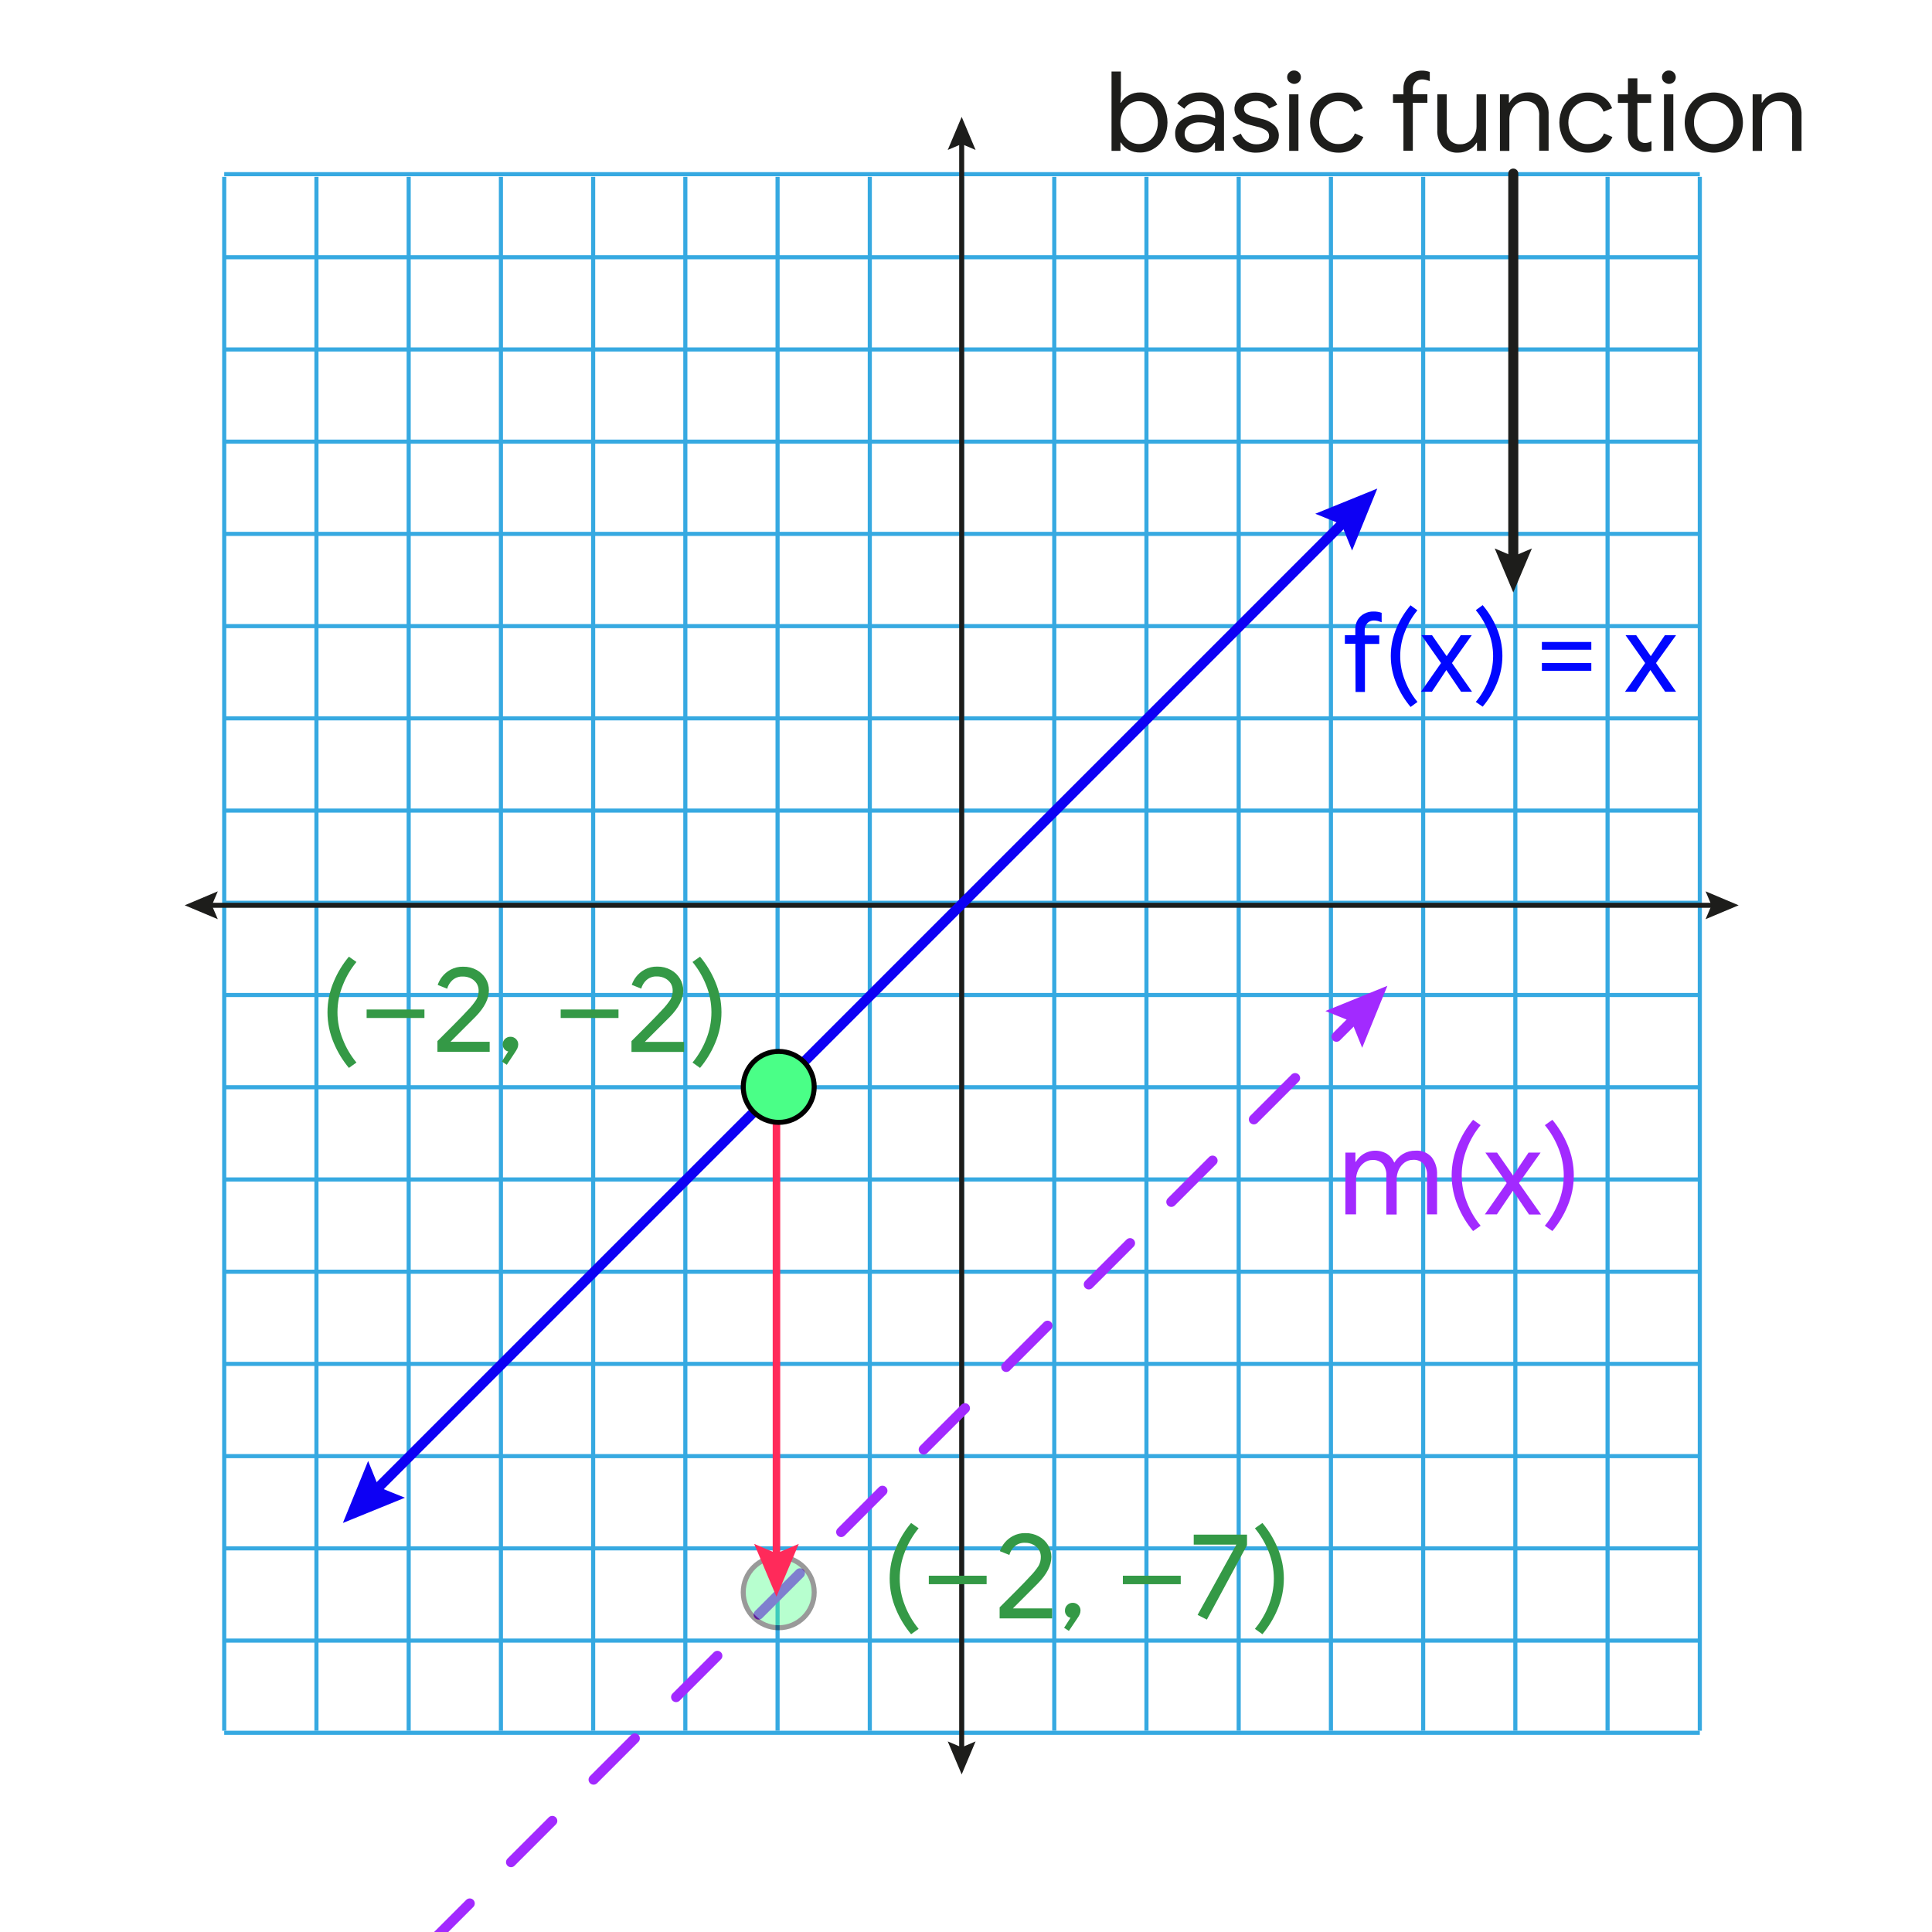
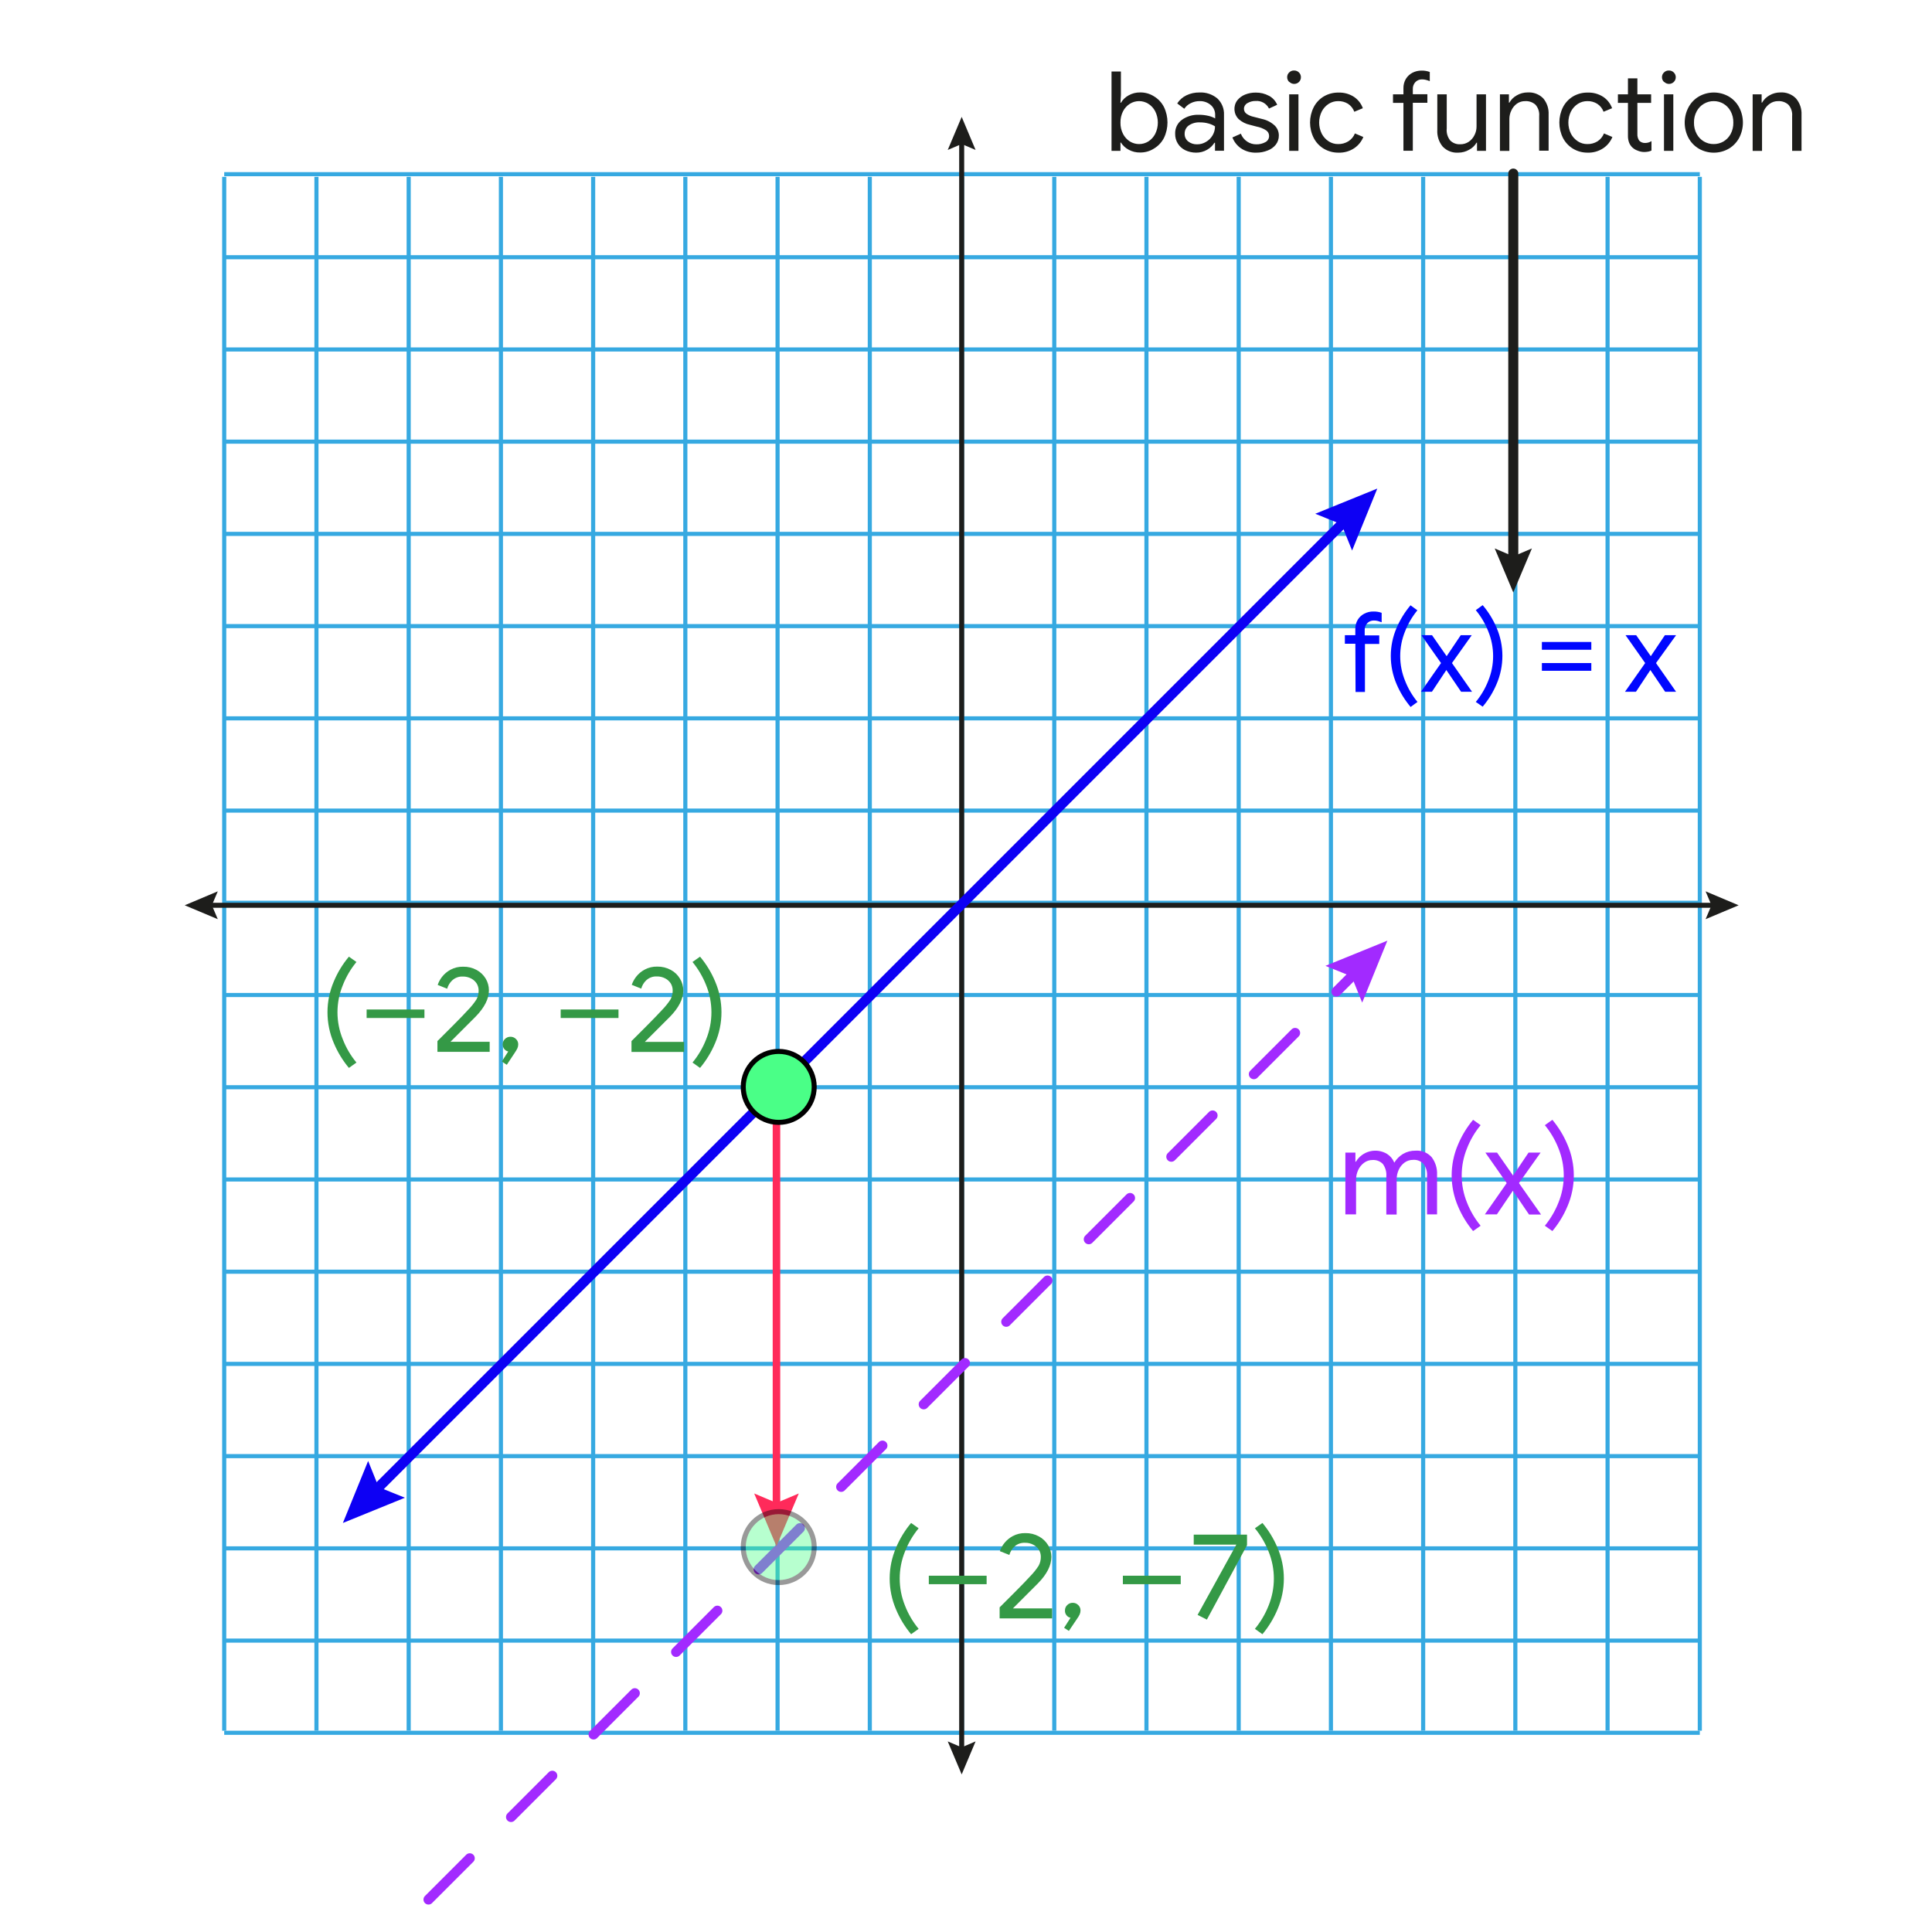
<svg xmlns="http://www.w3.org/2000/svg" id="Mathematic_Background" data-name="Mathematic Background" viewBox="0 0 385 385">
  <defs>
-     <style>.cls-1{fill:#36a9e1;}.cls-10,.cls-14,.cls-2,.cls-5,.cls-7,.cls-8{fill:none;stroke-linecap:round;stroke-linejoin:round;}.cls-2,.cls-5{stroke:#1d1d1b;}.cls-3{fill:#1d1d1b;}.cls-4{fill:#0007ff;}.cls-10,.cls-5,.cls-7,.cls-8{stroke-width:2px;}.cls-6{fill:#7f8c8d;}.cls-7,.cls-8{stroke:#a22aff;}.cls-7{stroke-dasharray:11.63 11.63;}.cls-9{fill:#a22aff;}.cls-10{stroke:#0d00f4;}.cls-11{fill:#0d00f4;}.cls-12{fill:#349946;}.cls-13,.cls-16{fill:#4aff87;stroke:#000;stroke-miterlimit:10;}.cls-13{opacity:0.4;}.cls-14{stroke:#ff2a5a;stroke-width:1.5px;}.cls-15{fill:#ff2a5a;}</style>
+     <style>.cls-1{fill:#36a9e1;}.cls-10,.cls-13,.cls-2,.cls-5,.cls-7,.cls-8{fill:none;stroke-linecap:round;stroke-linejoin:round;}.cls-2,.cls-5{stroke:#1d1d1b;}.cls-3{fill:#1d1d1b;}.cls-4{fill:#0007ff;}.cls-10,.cls-5,.cls-7,.cls-8{stroke-width:2px;}.cls-6{fill:#7f8c8d;}.cls-7,.cls-8{stroke:#a22aff;}.cls-7{stroke-dasharray:11.63 11.63;}.cls-9{fill:#a22aff;}.cls-10{stroke:#0d00f4;}.cls-11{fill:#0d00f4;}.cls-12{fill:#349946;}.cls-13{stroke:#ff2a5a;stroke-width:1.5px;}.cls-14{fill:#ff2a5a;}.cls-15,.cls-16{fill:#4aff87;stroke:#000;stroke-miterlimit:10;}.cls-16{opacity:0.4;}</style>
  </defs>
  <rect class="cls-1" x="44.68" y="344.89" width="294.05" height="0.82" />
  <rect class="cls-1" x="44.68" y="326.52" width="294.05" height="0.82" />
  <rect class="cls-1" x="44.68" y="308.14" width="294.05" height="0.82" />
  <rect class="cls-1" x="44.68" y="289.76" width="294.05" height="0.82" />
  <rect class="cls-1" x="44.68" y="271.38" width="294.05" height="0.82" />
  <rect class="cls-1" x="44.68" y="253.01" width="294.05" height="0.82" />
  <rect class="cls-1" x="44.68" y="234.63" width="294.05" height="0.82" />
  <rect class="cls-1" x="44.68" y="216.25" width="294.05" height="0.82" />
  <rect class="cls-1" x="44.68" y="197.87" width="294.05" height="0.82" />
  <rect class="cls-1" x="44.68" y="179.49" width="294.05" height="0.82" />
  <rect class="cls-1" x="44.68" y="161.12" width="294.05" height="0.82" />
  <rect class="cls-1" x="44.68" y="142.74" width="294.05" height="0.82" />
  <rect class="cls-1" x="44.68" y="124.36" width="294.05" height="0.82" />
  <rect class="cls-1" x="44.68" y="105.98" width="294.05" height="0.82" />
  <rect class="cls-1" x="44.68" y="87.6" width="294.05" height="0.82" />
  <rect class="cls-1" x="44.68" y="69.23" width="294.05" height="0.82" />
  <rect class="cls-1" x="44.68" y="50.85" width="294.05" height="0.82" />
  <rect class="cls-1" x="44.68" y="34.3" width="294.05" height="0.82" />
  <rect class="cls-1" x="338.32" y="35.24" width="0.82" height="309.65" />
  <rect class="cls-1" x="319.94" y="35.24" width="0.82" height="309.65" />
  <rect class="cls-1" x="301.56" y="35.24" width="0.82" height="309.65" />
  <rect class="cls-1" x="283.19" y="35.24" width="0.82" height="309.65" />
  <rect class="cls-1" x="264.81" y="35.24" width="0.82" height="309.65" />
  <rect class="cls-1" x="246.43" y="35.24" width="0.82" height="309.65" />
  <rect class="cls-1" x="228.05" y="35.24" width="0.82" height="309.65" />
  <rect class="cls-1" x="209.68" y="35.24" width="0.82" height="309.65" />
  <rect class="cls-1" x="191.3" y="35.24" width="0.82" height="309.65" />
  <rect class="cls-1" x="172.92" y="35.24" width="0.82" height="309.65" />
  <rect class="cls-1" x="154.54" y="35.24" width="0.82" height="309.65" />
  <rect class="cls-1" x="136.16" y="35.24" width="0.82" height="309.65" />
  <rect class="cls-1" x="117.79" y="35.24" width="0.82" height="309.65" />
  <rect class="cls-1" x="99.41" y="35.24" width="0.82" height="309.65" />
  <rect class="cls-1" x="81.03" y="35.24" width="0.82" height="309.65" />
  <rect class="cls-1" x="62.65" y="35.24" width="0.82" height="309.65" />
  <rect class="cls-1" x="44.27" y="35.24" width="0.82" height="309.65" />
  <line class="cls-2" x1="191.64" y1="27.77" x2="191.64" y2="349.12" />
  <polygon class="cls-3" points="188.86 29.88 191.64 28.7 194.41 29.88 191.64 23.29 188.86 29.88" />
  <polygon class="cls-3" points="188.86 347.02 191.64 348.2 194.41 347.02 191.64 353.6 188.86 347.02" />
  <line class="cls-2" x1="341.99" y1="180.4" x2="41.29" y2="180.4" />
  <polygon class="cls-3" points="339.88 177.62 341.06 180.4 339.88 183.17 346.47 180.4 339.88 177.62" />
  <polygon class="cls-3" points="43.4 177.62 42.22 180.4 43.4 183.17 36.81 180.4 43.4 177.62" />
  <path class="cls-4" d="M270.09,128.28H268v-1.7h2.08v-1.21a3.53,3.53,0,0,1,.48-1.86,3.27,3.27,0,0,1,1.31-1.22,3.75,3.75,0,0,1,1.81-.43,4.61,4.61,0,0,1,1.65.26V124c-.26-.1-.51-.18-.75-.25a2.93,2.93,0,0,0-.84-.1,1.75,1.75,0,0,0-1.26.52,2,2,0,0,0-.53,1.45v1h2.9v1.7H272v9.57h-1.87Z" />
  <path class="cls-4" d="M278.31,136.35a14.19,14.19,0,0,1,0-11.24,17.91,17.91,0,0,1,2.77-4.49l1.37,1A15.52,15.52,0,0,0,280,125.8a13,13,0,0,0,0,9.87,15.52,15.52,0,0,0,2.47,4.21l-1.37,1A18,18,0,0,1,278.31,136.35Z" />
  <path class="cls-4" d="M287.16,132.13l-3.91-5.55h2.12l2.91,4.18,2.81-4.18h2.19l-3.94,5.55,4,5.72h-2.18l-2.94-4.33-2.87,4.33h-2.19Z" />
  <path class="cls-4" d="M294.09,139.88a15.54,15.54,0,0,0,2.48-4.21,13,13,0,0,0,0-9.87,15.54,15.54,0,0,0-2.48-4.21l1.37-1a17.36,17.36,0,0,1,2.77,4.49,14.19,14.19,0,0,1,0,11.24,17.42,17.42,0,0,1-2.77,4.5Z" />
  <path class="cls-4" d="M307.26,127.93h9.85v1.55h-9.85Zm0,4.2h9.85v1.54h-9.85Z" />
  <path class="cls-4" d="M327.84,132.13l-3.91-5.55h2.12l2.91,4.18,2.81-4.18H334L330,132.13l4,5.72h-2.18l-2.94-4.33-2.87,4.33h-2.19Z" />
  <path class="cls-3" d="M224.91,29.83a4.1,4.1,0,0,1-1.54-1.42h-.09v1.65H221.5V14.25h1.87v4.66l-.09,1.57h.09A4,4,0,0,1,224.91,19a4.54,4.54,0,0,1,2.3-.58,5,5,0,0,1,2.74.77,5.32,5.32,0,0,1,2,2.14,7.1,7.1,0,0,1,0,6.15,5.29,5.29,0,0,1-2,2.13,5,5,0,0,1-2.74.78A4.55,4.55,0,0,1,224.91,29.83Zm3.92-1.64a3.92,3.92,0,0,0,1.38-1.52,5.08,5.08,0,0,0,0-4.48,3.82,3.82,0,0,0-1.38-1.51,3.44,3.44,0,0,0-3.67,0,3.76,3.76,0,0,0-1.37,1.5,4.78,4.78,0,0,0-.51,2.25,4.73,4.73,0,0,0,.51,2.25,3.86,3.86,0,0,0,1.37,1.51,3.5,3.5,0,0,0,3.67,0Z" />
  <path class="cls-3" d="M236.18,29.93a3.55,3.55,0,0,1-2-3.27,3.28,3.28,0,0,1,1.35-2.79,5.51,5.51,0,0,1,3.4-1,8.16,8.16,0,0,1,1.89.22,5,5,0,0,1,1.33.51v-.68a2.52,2.52,0,0,0-.88-2,3.29,3.29,0,0,0-2.23-.77,3.82,3.82,0,0,0-1.75.41A3.23,3.23,0,0,0,236,21.67l-1.41-1.06A4.48,4.48,0,0,1,236.41,19a5.78,5.78,0,0,1,2.58-.57,5.16,5.16,0,0,1,3.61,1.2,4.23,4.23,0,0,1,1.31,3.28v7.13h-1.79V28.45H242a4,4,0,0,1-1.45,1.39,4.27,4.27,0,0,1-2.19.58A5,5,0,0,1,236.18,29.93Zm4.15-1.66a3.63,3.63,0,0,0,1.31-1.3,3.45,3.45,0,0,0,.48-1.79,4.59,4.59,0,0,0-1.3-.57,5.85,5.85,0,0,0-1.64-.22,3.62,3.62,0,0,0-2.33.64,2,2,0,0,0-.78,1.65,1.87,1.87,0,0,0,.71,1.51,2.74,2.74,0,0,0,1.79.57A3.32,3.32,0,0,0,240.33,28.27Z" />
  <path class="cls-3" d="M247.31,29.57a4.69,4.69,0,0,1-1.72-2.18l1.68-.75a3.33,3.33,0,0,0,1.25,1.57,3.19,3.19,0,0,0,1.82.55,3.57,3.57,0,0,0,1.81-.43,1.36,1.36,0,0,0,.75-1.23,1.32,1.32,0,0,0-.6-1.13,5.26,5.26,0,0,0-1.87-.74l-1.37-.36a4.88,4.88,0,0,1-2.21-1.12,2.86,2.86,0,0,1-.28-3.77,3.82,3.82,0,0,1,1.56-1.14,5.6,5.6,0,0,1,2.1-.39,5.37,5.37,0,0,1,2.64.64,3.56,3.56,0,0,1,1.64,1.79l-1.63.75a2.73,2.73,0,0,0-2.67-1.51,3.12,3.12,0,0,0-1.63.43,1.28,1.28,0,0,0-.69,1.1,1.21,1.21,0,0,0,.48,1,3.84,3.84,0,0,0,1.46.63l1.63.42A5.38,5.38,0,0,1,254,25a2.73,2.73,0,0,1,.84,2,2.91,2.91,0,0,1-.6,1.82A3.68,3.68,0,0,1,252.59,30a5.85,5.85,0,0,1-2.25.42A5.21,5.21,0,0,1,247.31,29.57Z" />
  <path class="cls-3" d="M256.9,16.33a1.3,1.3,0,0,1-.4-.95,1.25,1.25,0,0,1,.4-.94,1.3,1.3,0,0,1,1-.39,1.33,1.33,0,0,1,.95.39,1.28,1.28,0,0,1,.39.94,1.32,1.32,0,0,1-.38.95,1.36,1.36,0,0,1-1.91,0Zm0,2.47h1.85V30.06h-1.85Z" />
  <path class="cls-3" d="M263.79,29.63a5.36,5.36,0,0,1-2-2.14,6.8,6.8,0,0,1,0-6.13,5.3,5.3,0,0,1,2-2.14,5.61,5.61,0,0,1,2.94-.77,5.34,5.34,0,0,1,3.08.85,4.6,4.6,0,0,1,1.77,2.26l-1.7.71a3.26,3.26,0,0,0-1.24-1.58,3.6,3.6,0,0,0-2-.54,3.44,3.44,0,0,0-1.86.54,4,4,0,0,0-1.38,1.51,5,5,0,0,0,0,4.46,4,4,0,0,0,1.38,1.51,3.36,3.36,0,0,0,1.86.54,3.7,3.7,0,0,0,2.05-.55A3.27,3.27,0,0,0,270,26.59l1.68.71a4.93,4.93,0,0,1-1.84,2.25,5.34,5.34,0,0,1-3.08.87A5.63,5.63,0,0,1,263.79,29.63Z" />
  <path class="cls-3" d="M279.67,20.5h-2.08V18.8h2.08V17.58a3.52,3.52,0,0,1,.48-1.85,3.37,3.37,0,0,1,1.31-1.23,3.87,3.87,0,0,1,1.81-.43,4.6,4.6,0,0,1,1.65.27v1.83a6.59,6.59,0,0,0-.75-.25,2.93,2.93,0,0,0-.84-.1,1.75,1.75,0,0,0-1.26.52,1.93,1.93,0,0,0-.53,1.44v1h2.9v1.7h-2.9v9.56h-1.87Z" />
  <path class="cls-3" d="M287.5,29.22a4.77,4.77,0,0,1-1.08-3.33V18.8h1.88v6.8A3.26,3.26,0,0,0,289,28a2.62,2.62,0,0,0,2,.75,2.92,2.92,0,0,0,1.69-.5,3.42,3.42,0,0,0,1.14-1.33,3.69,3.69,0,0,0,.41-1.72V18.8h1.88V30.06h-1.79V28.43h-.09a3.68,3.68,0,0,1-1.48,1.41,4.34,4.34,0,0,1-2.16.58A3.92,3.92,0,0,1,287.5,29.22Z" />
  <path class="cls-3" d="M298.9,18.8h1.79v1.66h.09A3.78,3.78,0,0,1,302.26,19a4.27,4.27,0,0,1,2.16-.58,4,4,0,0,1,3.11,1.18,4.63,4.63,0,0,1,1.07,3.21v7.22h-1.88V23.13a3,3,0,0,0-.75-2.28,2.87,2.87,0,0,0-2.05-.7,2.81,2.81,0,0,0-1.63.5A3.38,3.38,0,0,0,301.18,22a3.88,3.88,0,0,0-.4,1.73v6.34H298.9Z" />
  <path class="cls-3" d="M313.46,29.63a5.46,5.46,0,0,1-2-2.14,6.88,6.88,0,0,1,0-6.13,5.39,5.39,0,0,1,2-2.14,5.58,5.58,0,0,1,2.93-.77,5.35,5.35,0,0,1,3.09.85,4.6,4.6,0,0,1,1.77,2.26l-1.7.71a3.22,3.22,0,0,0-1.25-1.58,3.55,3.55,0,0,0-2-.54,3.44,3.44,0,0,0-1.86.54,4,4,0,0,0-1.38,1.51,5,5,0,0,0,0,4.46,4,4,0,0,0,1.38,1.51,3.36,3.36,0,0,0,1.86.54,3.7,3.7,0,0,0,2.05-.55,3.33,3.33,0,0,0,1.28-1.57l1.68.71a4.93,4.93,0,0,1-1.84,2.25,5.35,5.35,0,0,1-3.09.87A5.59,5.59,0,0,1,313.46,29.63Z" />
  <path class="cls-3" d="M326.3,30a2.9,2.9,0,0,1-1-.6,2.69,2.69,0,0,1-.67-1,3.81,3.81,0,0,1-.22-1.35V20.5h-2V18.8h2V15.62h1.88V18.8h2.74v1.7h-2.74v6.14a2.23,2.23,0,0,0,.35,1.37,1.54,1.54,0,0,0,1.22.48,2.29,2.29,0,0,0,1.24-.37V30a2.57,2.57,0,0,1-.68.22,4.24,4.24,0,0,1-.87.07A3.49,3.49,0,0,1,326.3,30Z" />
  <path class="cls-3" d="M331.59,16.33a1.3,1.3,0,0,1-.4-.95,1.25,1.25,0,0,1,.4-.94,1.3,1.3,0,0,1,1-.39,1.31,1.31,0,0,1,.95.39,1.29,1.29,0,0,1,.4.94,1.33,1.33,0,0,1-.39.95,1.36,1.36,0,0,1-1.91,0Zm0,2.47h1.86V30.06h-1.86Z" />
  <path class="cls-3" d="M338.52,29.62a5.56,5.56,0,0,1-2.06-2.16,6.55,6.55,0,0,1,0-6.05,5.52,5.52,0,0,1,2.06-2.17,6,6,0,0,1,6,0,5.52,5.52,0,0,1,2.06,2.17,6.55,6.55,0,0,1,0,6.05,5.56,5.56,0,0,1-2.06,2.16,6,6,0,0,1-6,0Zm4.92-1.42a3.94,3.94,0,0,0,1.43-1.49,4.63,4.63,0,0,0,.54-2.28,4.57,4.57,0,0,0-.54-2.27,3.8,3.8,0,0,0-1.43-1.49,3.76,3.76,0,0,0-1.94-.52,3.82,3.82,0,0,0-1.94.52,3.76,3.76,0,0,0-1.44,1.49,4.46,4.46,0,0,0-.55,2.27,4.53,4.53,0,0,0,.55,2.28,3.79,3.79,0,0,0,3.38,2A3.85,3.85,0,0,0,343.44,28.2Z" />
  <path class="cls-3" d="M349.26,18.8h1.79v1.66h.08A3.85,3.85,0,0,1,352.61,19a4.28,4.28,0,0,1,2.17-.58,4,4,0,0,1,3.1,1.18A4.63,4.63,0,0,1,359,22.84v7.22h-1.87V23.13a3,3,0,0,0-.76-2.28,2.87,2.87,0,0,0-2.05-.7,2.8,2.8,0,0,0-1.62.5A3.49,3.49,0,0,0,351.53,22a4,4,0,0,0-.4,1.73v6.34h-1.87Z" />
  <line class="cls-5" x1="301.56" y1="112.1" x2="301.56" y2="34.59" />
  <polygon class="cls-3" points="305.27 109.29 301.56 110.87 297.86 109.29 301.56 118.07 305.27 109.29" />
-   <line class="cls-6" x1="50.57" y1="422.35" x2="276.47" y2="196.45" />
-   <line class="cls-7" x1="68.94" y1="403.98" x2="262.21" y2="210.71" />
-   <line class="cls-8" x1="266.32" y1="206.6" x2="270.56" y2="202.36" />
-   <polygon class="cls-9" points="271.45 208.8 269.34 203.58 264.12 201.47 276.47 196.45 271.45 208.8" />
+   <line class="cls-6" x1="50.57" y1="413.35" x2="276.47" y2="187.45" />
+   <line class="cls-7" x1="68.94" y1="394.98" x2="262.21" y2="201.71" />
+   <line class="cls-8" x1="266.32" y1="197.6" x2="270.56" y2="193.36" />
+   <polygon class="cls-9" points="271.45 199.8 269.34 194.58 264.12 192.47 276.47 187.45 271.45 199.8" />
  <path class="cls-9" d="M268.1,229.69h2v1.81h.1a4.51,4.51,0,0,1,6.21-1.55,3.7,3.7,0,0,1,1.44,1.74,5.14,5.14,0,0,1,1.73-1.74,4.79,4.79,0,0,1,2.51-.65,3.93,3.93,0,0,1,3.2,1.29,5.36,5.36,0,0,1,1.08,3.53V242h-2v-7.6a3.61,3.61,0,0,0-.71-2.49,2.64,2.64,0,0,0-2.08-.78,2.86,2.86,0,0,0-1.67.53,3.66,3.66,0,0,0-1.17,1.43,4.54,4.54,0,0,0-.42,1.94v7h-2.06v-7.58a3.71,3.71,0,0,0-.7-2.51,2.64,2.64,0,0,0-2.06-.78,2.74,2.74,0,0,0-1.67.55,3.69,3.69,0,0,0-1.18,1.45,4.55,4.55,0,0,0-.42,2V242H268.1Z" />
  <path class="cls-9" d="M290.55,240.4a15.57,15.57,0,0,1,0-12.32,19.36,19.36,0,0,1,3-4.93l1.5,1.07a16.69,16.69,0,0,0-2.71,4.61,14.34,14.34,0,0,0,0,10.82,17,17,0,0,0,2.71,4.61l-1.5,1.06A19.29,19.29,0,0,1,290.55,240.4Z" />
  <path class="cls-9" d="M300.25,235.76,296,229.69h2.33l3.19,4.57,3.08-4.57H307l-4.31,6.07,4.41,6.27h-2.4l-3.22-4.74L298.29,242h-2.4Z" />
  <path class="cls-9" d="M307.85,244.26a17.25,17.25,0,0,0,2.71-4.61,14.34,14.34,0,0,0,0-10.82,16.94,16.94,0,0,0-2.71-4.61l1.5-1.07a19.36,19.36,0,0,1,3,4.93,15.57,15.57,0,0,1,0,12.32,19.29,19.29,0,0,1-3,4.92Z" />
  <line class="cls-6" x1="68.33" y1="303.48" x2="274.46" y2="97.36" />
  <line class="cls-10" x1="74.24" y1="297.58" x2="268.55" y2="103.27" />
  <polygon class="cls-11" points="80.69 298.46 75.46 296.35 73.36 291.13 68.33 303.49 80.69 298.46" />
  <polygon class="cls-11" points="269.44 109.71 267.33 104.49 262.1 102.38 274.46 97.36 269.44 109.71" />
  <path class="cls-12" d="M66.53,207.88a15.57,15.57,0,0,1,0-12.32,19.12,19.12,0,0,1,3-4.92l1.5,1.06a17,17,0,0,0-2.71,4.61,14.21,14.21,0,0,0,0,10.82,16.69,16.69,0,0,0,2.71,4.61l-1.5,1.07A19.36,19.36,0,0,1,66.53,207.88Z" />
  <path class="cls-12" d="M73.06,201.17H84.58v1.69H73.06Z" />
  <path class="cls-12" d="M87.17,207.46c.5-.5,1.49-1.5,3-3s2.52-2.58,3.1-3.21a13,13,0,0,0,1.67-2.08,3.58,3.58,0,0,0,.44-1.82A2.7,2.7,0,0,0,95,196a2.88,2.88,0,0,0-1.09-1,3.47,3.47,0,0,0-1.7-.4,2.9,2.9,0,0,0-2.1.77,3.59,3.59,0,0,0-1,1.66l-1.89-.76a5.46,5.46,0,0,1,.87-1.61,5.3,5.3,0,0,1,1.69-1.42,5.05,5.05,0,0,1,2.52-.6,5.4,5.4,0,0,1,2.7.66A4.79,4.79,0,0,1,96.78,195a4.55,4.55,0,0,1,.65,2.35q0,2.53-2.66,5.25l-5,5h7.81v2H87.17Z" />
  <path class="cls-12" d="M100,211.53l1.28-2a1.28,1.28,0,0,1-.77-.46,1.39,1.39,0,0,1-.34-.95,1.44,1.44,0,0,1,.45-1.07,1.49,1.49,0,0,1,1.1-.45,1.5,1.5,0,0,1,1.1.45,1.44,1.44,0,0,1,.45,1.07,1.93,1.93,0,0,1-.17.79,6.59,6.59,0,0,1-.51.86l-1.6,2.42Z" />
  <path class="cls-12" d="M111.73,201.17h11.52v1.69H111.73Z" />
  <path class="cls-12" d="M125.84,207.46c.5-.5,1.5-1.5,3-3s2.52-2.58,3.1-3.21a13.61,13.61,0,0,0,1.67-2.08,3.58,3.58,0,0,0,.44-1.82,2.7,2.7,0,0,0-.38-1.37,2.88,2.88,0,0,0-1.09-1,3.47,3.47,0,0,0-1.7-.4,2.89,2.89,0,0,0-2.1.77,3.61,3.61,0,0,0-1,1.66l-1.89-.76a5.75,5.75,0,0,1,.88-1.61,5.3,5.3,0,0,1,1.69-1.42,5.05,5.05,0,0,1,2.52-.6,5.45,5.45,0,0,1,2.7.66,4.69,4.69,0,0,1,1.82,1.74,4.47,4.47,0,0,1,.66,2.35q0,2.53-2.66,5.25l-5,5h7.82v2H125.84Z" />
  <path class="cls-12" d="M138,211.74a16.94,16.94,0,0,0,2.71-4.61,14.34,14.34,0,0,0,0-10.82A17.25,17.25,0,0,0,138,191.7l1.5-1.06a19.12,19.12,0,0,1,3,4.92,15.57,15.57,0,0,1,0,12.32,19.36,19.36,0,0,1-3,4.93Z" />
-   <circle class="cls-13" cx="155.18" cy="317.3" r="7.07" />
-   <line class="cls-14" x1="154.73" y1="216.59" x2="154.73" y2="311.03" />
-   <polygon class="cls-15" points="150.29 307.66 154.73 309.55 159.18 307.66 154.73 318.19 150.29 307.66" />
+   <line class="cls-13" x1="154.73" y1="216.59" x2="154.73" y2="300.98" />
+   <polygon class="cls-14" points="150.29 297.61 154.73 299.49 159.18 297.61 154.73 308.14 150.29 297.61" />
  <path class="cls-12" d="M178.56,320.73a15.57,15.57,0,0,1,0-12.32,19.29,19.29,0,0,1,3-4.92l1.5,1.06a17,17,0,0,0-2.71,4.61,14.34,14.34,0,0,0,0,10.82,16.69,16.69,0,0,0,2.71,4.61l-1.5,1.07A19.36,19.36,0,0,1,178.56,320.73Z" />
  <path class="cls-12" d="M185.09,314h11.52v1.69H185.09Z" />
  <path class="cls-12" d="M199.2,320.31c.5-.5,1.49-1.5,3-3s2.52-2.58,3.1-3.21a13,13,0,0,0,1.67-2.08,3.58,3.58,0,0,0,.44-1.82,2.64,2.64,0,0,0-.38-1.36,2.74,2.74,0,0,0-1.09-1,3.37,3.37,0,0,0-1.7-.4,2.9,2.9,0,0,0-2.1.76,3.64,3.64,0,0,0-1,1.66l-1.89-.75a5.45,5.45,0,0,1,2.56-3,5.05,5.05,0,0,1,2.52-.6,5.4,5.4,0,0,1,2.7.66,4.79,4.79,0,0,1,1.83,1.74,4.55,4.55,0,0,1,.65,2.35q0,2.54-2.66,5.25l-5,5h7.81v2H199.2Z" />
  <path class="cls-12" d="M212.05,324.38l1.28-2a1.28,1.28,0,0,1-.77-.46,1.37,1.37,0,0,1-.34-1,1.45,1.45,0,0,1,.45-1.07,1.49,1.49,0,0,1,1.1-.45,1.5,1.5,0,0,1,1.1.45,1.45,1.45,0,0,1,.45,1.07,1.93,1.93,0,0,1-.17.79,4.91,4.91,0,0,1-.51.86L213,325Z" />
  <path class="cls-12" d="M223.76,314h11.53v1.69H223.76Z" />
  <path class="cls-12" d="M238.65,321.81l7.72-14h-8.49v-2H248.5v2.11l-8,14.83Z" />
  <path class="cls-12" d="M250.07,324.59a17,17,0,0,0,2.72-4.61,14.34,14.34,0,0,0,0-10.82,17.27,17.27,0,0,0-2.72-4.61l1.5-1.06a19.29,19.29,0,0,1,3,4.92,15.57,15.57,0,0,1,0,12.32,19.36,19.36,0,0,1-3,4.93Z" />
-   <circle class="cls-16" cx="155.18" cy="216.59" r="7.07" />
+   <circle class="cls-15" cx="155.18" cy="216.59" r="7.07" />
+   <circle class="cls-16" cx="155.18" cy="308.3" r="7.07" />
</svg>
